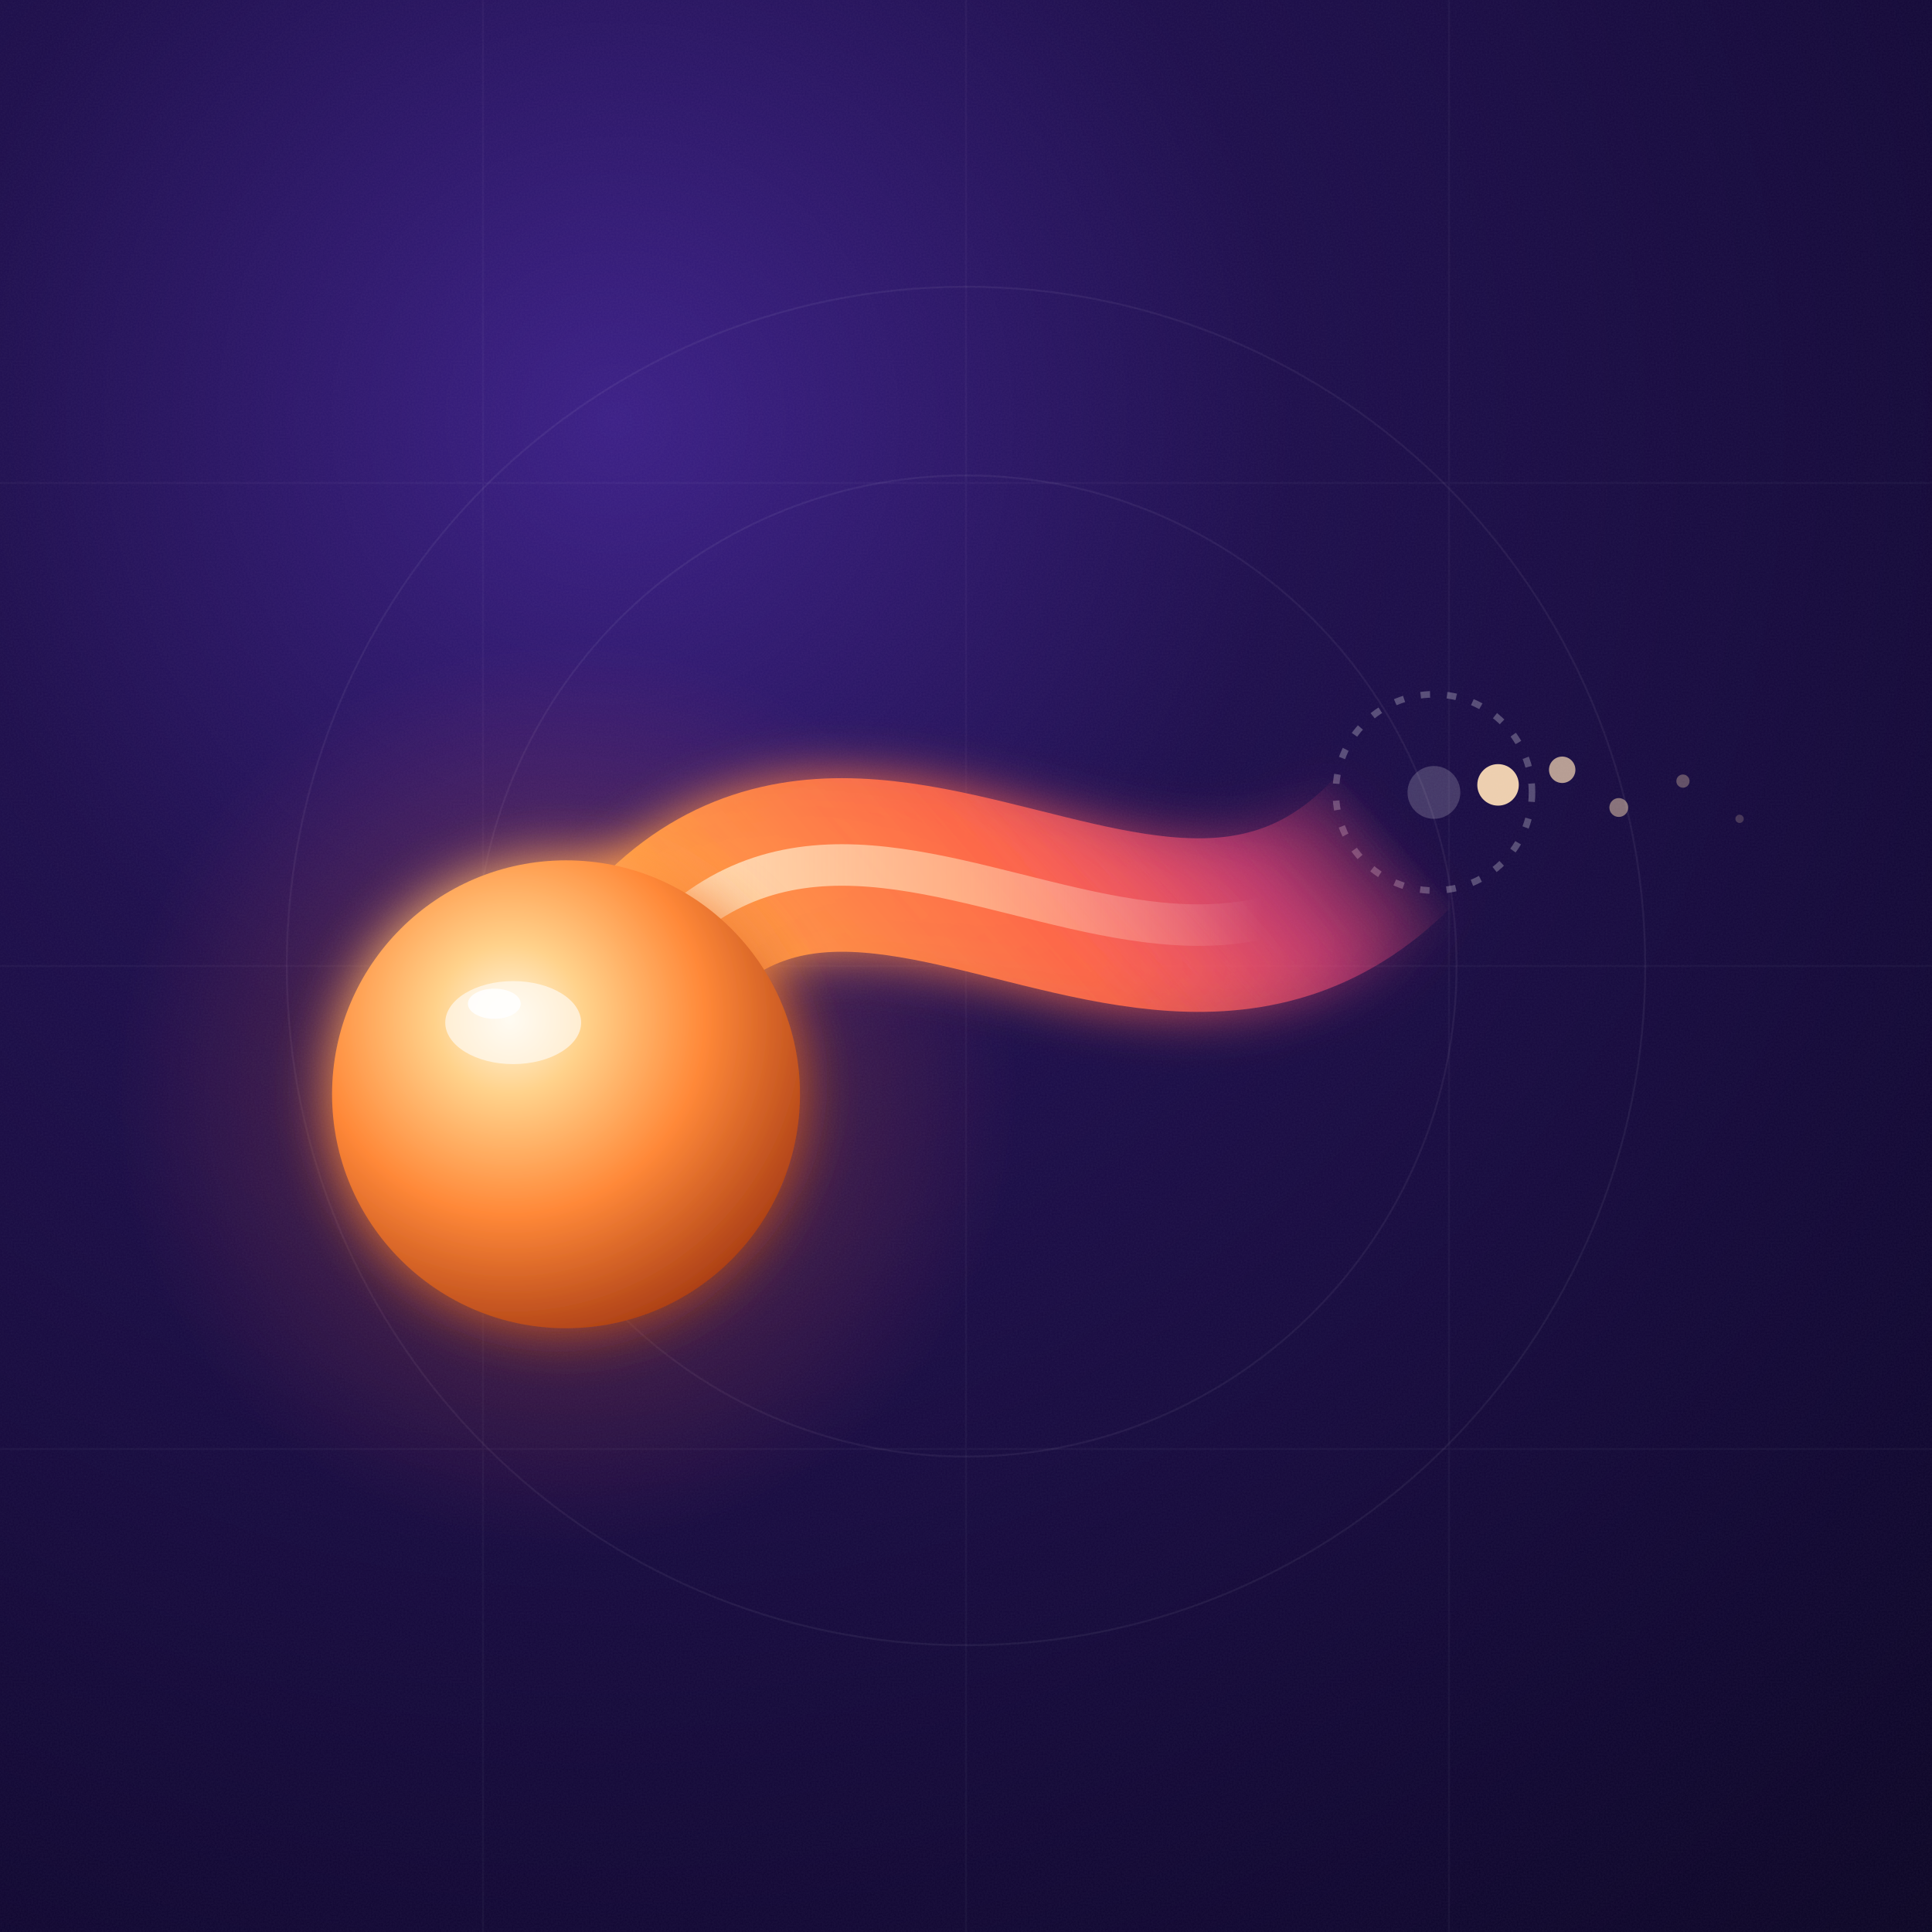
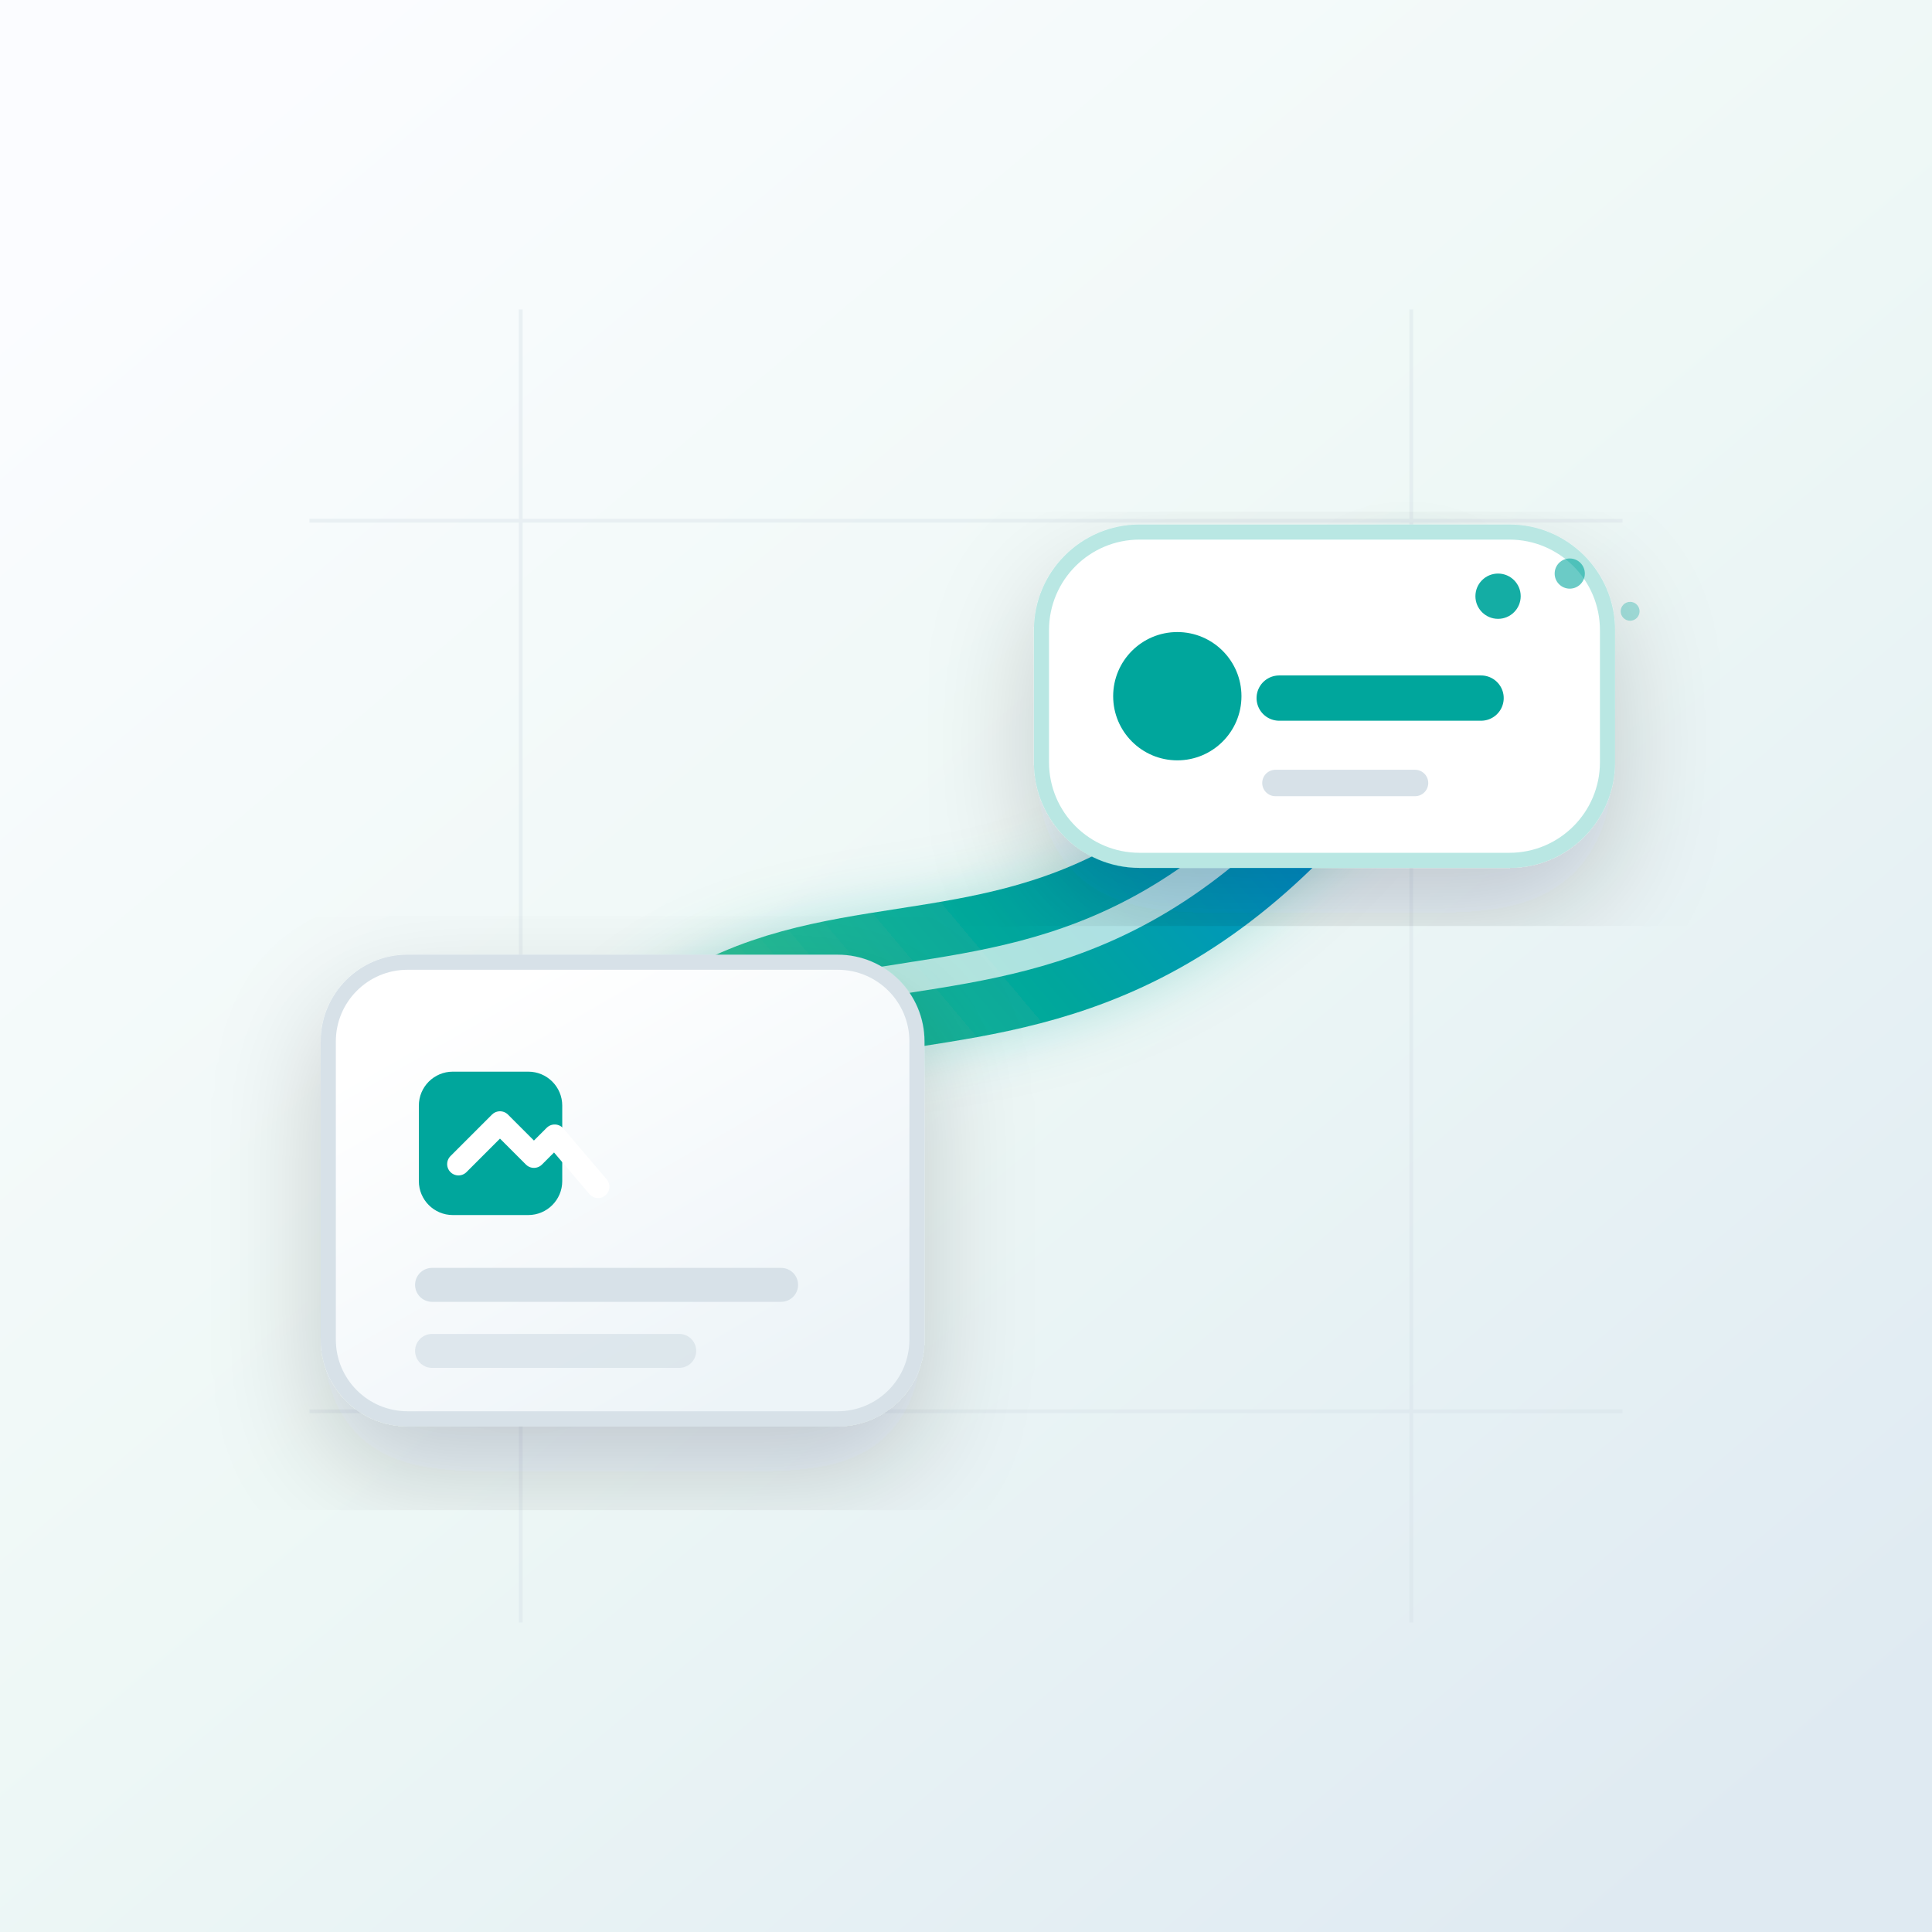
- <svg xmlns="http://www.w3.org/2000/svg" viewBox="0 0 1024 1024" role="img" aria-label="fastshared app icon">
+ <svg xmlns="http://www.w3.org/2000/svg" viewBox="0 0 1024 1024" role="img" aria-label="FastShared app icon">
  <defs>
-     <radialGradient id="bg" cx="32%" cy="22%" r="125%">
-       <stop offset="0%" stop-color="#3b1f86" />
-       <stop offset="28%" stop-color="#1d0d4b" />
-       <stop offset="68%" stop-color="#0f0630" />
-       <stop offset="100%" stop-color="#070318" />
-     </radialGradient>
-     <linearGradient id="arc" x1="0%" y1="60%" x2="100%" y2="30%">
-       <stop offset="0%" stop-color="#ffc487" stop-opacity="1" />
-       <stop offset="18%" stop-color="#ff9f47" stop-opacity="1" />
-       <stop offset="55%" stop-color="#ff6a4a" stop-opacity="0.92" />
-       <stop offset="82%" stop-color="#ff4e7c" stop-opacity="0.45" />
-       <stop offset="100%" stop-color="#ff4e7c" stop-opacity="0" />
+     <linearGradient id="bg" x1="12%" y1="6%" x2="88%" y2="96%">
+       <stop offset="0%" stop-color="#fbfcff" />
+       <stop offset="48%" stop-color="#eef8f6" />
+       <stop offset="100%" stop-color="#dfeaf2" />
    </linearGradient>
-     <linearGradient id="arcCore" x1="0%" y1="50%" x2="100%" y2="50%">
-       <stop offset="0%" stop-color="#fff3dc" stop-opacity="0.9" />
-       <stop offset="45%" stop-color="#ffe0b8" stop-opacity="0.55" />
-       <stop offset="80%" stop-color="#ffffff" stop-opacity="0" />
+     <linearGradient id="rail" x1="12%" y1="74%" x2="88%" y2="26%">
+       <stop offset="0%" stop-color="#4ecf8f" />
+       <stop offset="58%" stop-color="#00a69c" />
+       <stop offset="100%" stop-color="#008fcb" />
    </linearGradient>
-     <radialGradient id="sphere" cx="38%" cy="34%" r="72%">
-       <stop offset="0%" stop-color="#fff6e0" />
-       <stop offset="22%" stop-color="#ffd28b" />
-       <stop offset="58%" stop-color="#ff8838" />
-       <stop offset="100%" stop-color="#a73b14" />
-     </radialGradient>
-     <radialGradient id="sphereGlow" cx="50%" cy="50%" r="50%">
-       <stop offset="0%" stop-color="#ff9f47" stop-opacity="0.55" />
-       <stop offset="65%" stop-color="#ff6a4a" stop-opacity="0.12" />
-       <stop offset="100%" stop-color="#ff4e7c" stop-opacity="0" />
-     </radialGradient>
-     <filter id="softGlow" x="-40%" y="-40%" width="180%" height="180%">
-       <feGaussianBlur stdDeviation="14" result="b" />
-       <feMerge>
-         <feMergeNode in="b" />
-         <feMergeNode in="SourceGraphic" />
-       </feMerge>
+     <linearGradient id="card" x1="20%" y1="12%" x2="78%" y2="90%">
+       <stop offset="0%" stop-color="#ffffff" />
+       <stop offset="100%" stop-color="#edf4f8" />
+     </linearGradient>
+     <filter id="softShadow" x="-20%" y="-20%" width="140%" height="140%">
+       <feDropShadow dx="0" dy="24" stdDeviation="28" flood-color="#12161d" flood-opacity="0.18" />
    </filter>
-     <filter id="noise" x="0" y="0" width="1024" height="1024">
-       <feTurbulence type="fractalNoise" baseFrequency="1.1" numOctaves="2" stitchTiles="stitch" seed="7" />
-       <feColorMatrix values="0 0 0 0 1   0 0 0 0 1   0 0 0 0 1   0 0 0 0.045 0" />
+     <filter id="railGlow" x="-20%" y="-20%" width="140%" height="140%">
+       <feDropShadow dx="0" dy="0" stdDeviation="16" flood-color="#00a69c" flood-opacity="0.28" />
    </filter>
  </defs>
  <rect width="1024" height="1024" fill="url(#bg)" />
-   <g stroke="#ffffff" stroke-width="1" opacity="0.035">
-     <path d="M0 256 H1024 M0 512 H1024 M0 768 H1024 M256 0 V1024 M512 0 V1024 M768 0 V1024" />
+   <g opacity="0.42" fill="none" stroke="#d7e1e8" stroke-width="2">
+     <path d="M164 276 H860" />
+     <path d="M164 748 H860" />
+     <path d="M276 164 V860" />
+     <path d="M748 164 V860" />
  </g>
-   <g opacity="0.055" fill="none" stroke="#ffffff" stroke-width="1">
-     <circle cx="512" cy="512" r="360" />
-     <circle cx="512" cy="512" r="260" />
+   <path d="M278 690 C390 392 552 648 746 336" fill="none" stroke="url(#rail)" stroke-width="74" stroke-linecap="round" filter="url(#railGlow)" />
+   <path d="M278 690 C390 392 552 648 746 336" fill="none" stroke="#ffffff" stroke-width="16" stroke-linecap="round" opacity="0.68" />
+   <g filter="url(#softShadow)">
+     <rect x="174" y="510" width="312" height="242" rx="42" fill="url(#card)" stroke="#d7e1e8" stroke-width="8" />
+     <rect x="222" y="568" width="76" height="76" rx="18" fill="#00a69c" />
+     <path d="M243 617 l22 -22 18 18 11 -11 23 27" fill="none" stroke="#ffffff" stroke-width="12" stroke-linecap="round" stroke-linejoin="round" />
+     <path d="M229 681 H414" stroke="#d7e1e8" stroke-width="18" stroke-linecap="round" />
+     <path d="M229 716 H360" stroke="#d7e1e8" stroke-width="18" stroke-linecap="round" opacity="0.74" />
  </g>
-   <rect width="1024" height="1024" filter="url(#noise)" />
-   <circle cx="300" cy="580" r="240" fill="url(#sphereGlow)" />
-   <circle cx="760" cy="420" r="52" fill="none" stroke="#ffffff" stroke-width="3.5" stroke-dasharray="5 9" opacity="0.26" />
-   <circle cx="760" cy="420" r="14" fill="#ffffff" opacity="0.18" />
-   <path d="M 300 580 C 420 300, 620 620, 760 420" stroke="url(#arc)" stroke-width="92" stroke-linecap="round" fill="none" filter="url(#softGlow)" />
-   <path d="M 300 580 C 420 300, 620 620, 760 420" stroke="url(#arcCore)" stroke-width="22" stroke-linecap="round" fill="none" />
-   <g fill="#ffe0b8">
-     <circle cx="794" cy="416" r="11" opacity="0.92" />
-     <circle cx="828" cy="408" r="7" opacity="0.68" />
-     <circle cx="858" cy="428" r="5" opacity="0.48" />
-     <circle cx="892" cy="414" r="3.5" opacity="0.32" />
-     <circle cx="922" cy="434" r="2.2" opacity="0.2" />
+   <g filter="url(#softShadow)">
+     <rect x="552" y="282" width="300" height="174" rx="52" fill="#ffffff" stroke="#b9e7e3" stroke-width="8" />
+     <circle cx="624" cy="369" r="34" fill="#00a69c" />
+     <path d="M678 370 H785" stroke="#00a69c" stroke-width="24" stroke-linecap="round" />
+     <path d="M676 415 H750" stroke="#d7e1e8" stroke-width="14" stroke-linecap="round" />
  </g>
-   <circle cx="300" cy="580" r="124" fill="url(#sphere)" filter="url(#softGlow)" />
-   <ellipse cx="272" cy="542" rx="36" ry="22" fill="#ffffff" opacity="0.6" />
-   <ellipse cx="262" cy="532" rx="14" ry="8" fill="#ffffff" opacity="0.85" />
+   <g fill="#00a69c">
+     <circle cx="794" cy="316" r="12" opacity="0.92" />
+     <circle cx="832" cy="304" r="8" opacity="0.58" />
+     <circle cx="864" cy="324" r="5" opacity="0.32" />
+   </g>
</svg>
